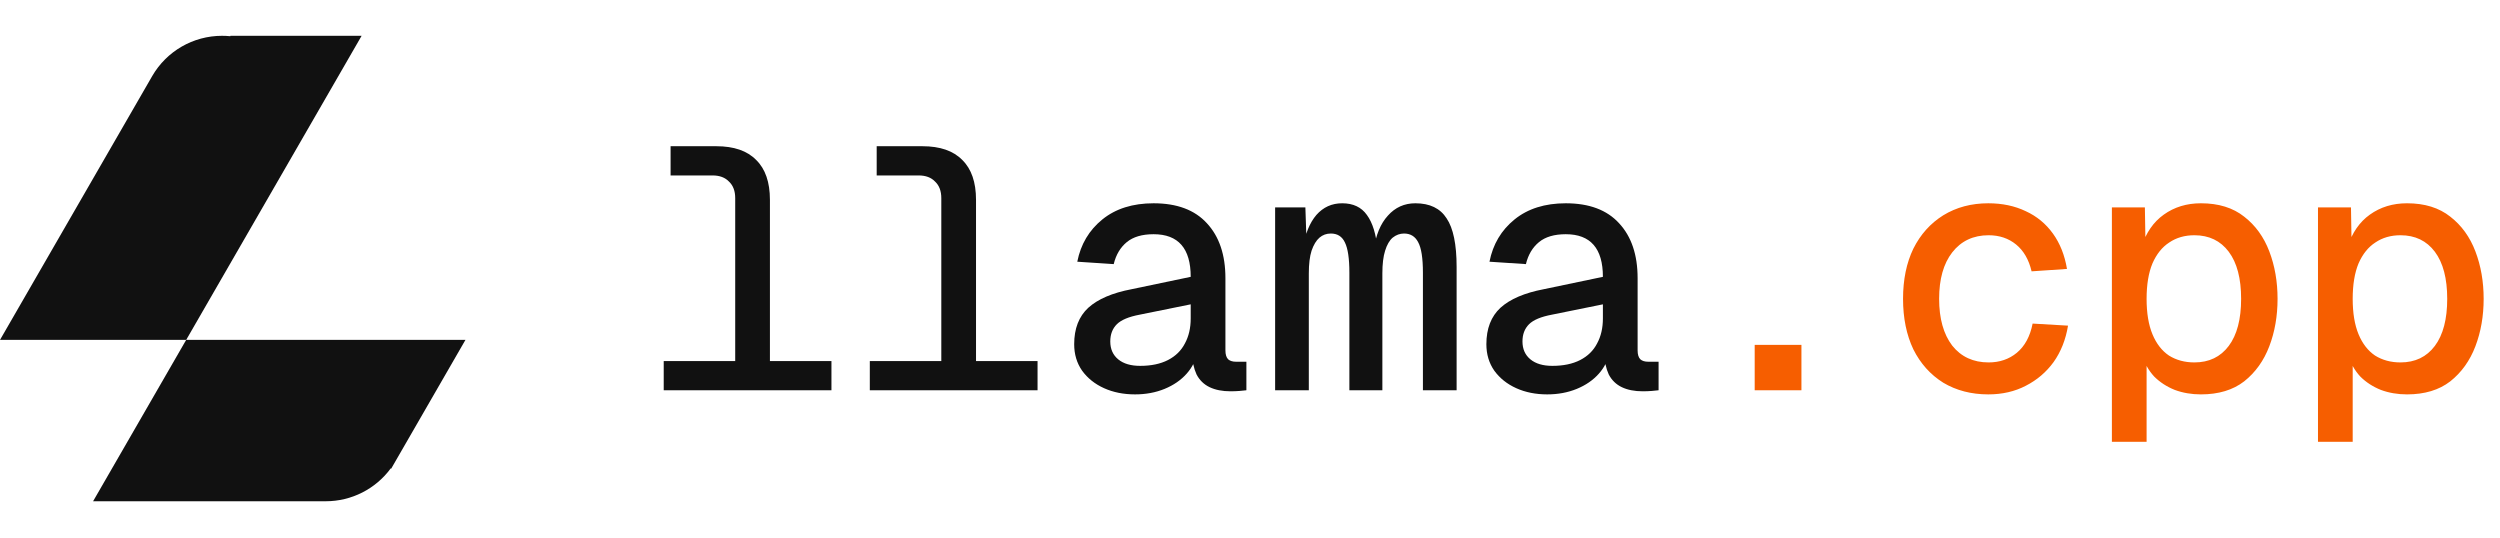
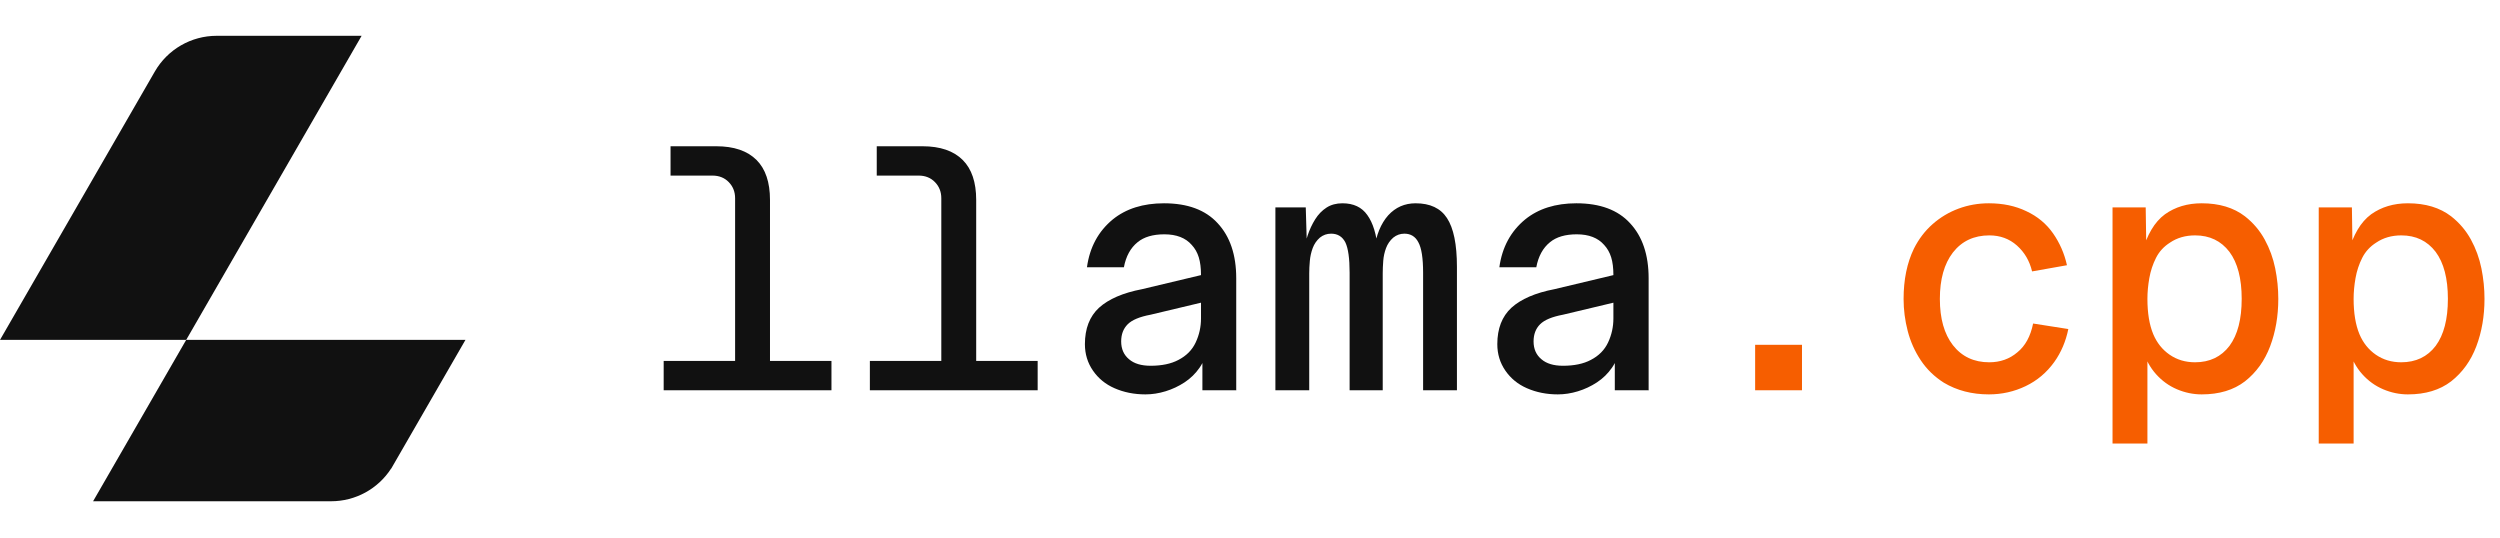
<svg xmlns="http://www.w3.org/2000/svg" width="2793" height="600" viewBox="0 0 2793 600" fill="none">
-   <path d="M520 379.733L437.016 523.6L436.53 523.295C419.667 546.213 392.788 560 363.942 560H104L188.773 413.061L208 379.733H520ZM208 379.733H0L98 209.866L170 85.066C186.088 57.181 215.835 40 248.029 40C251.186 40 254.289 40.157 257.333 40.46L257.4 40H404L208 379.733Z" fill="#111111" />
-   <path d="M821.376 436V221.344C821.376 213.408 819.072 207.264 814.464 202.912C810.112 198.304 803.968 196 796.032 196H749.184V163.36H800.256C819.968 163.36 834.816 168.48 844.8 178.72C855.04 188.704 860.16 203.552 860.16 223.264V436H821.376ZM741.504 436V403.36H928.896V436H741.504ZM1051.63 436V221.344C1051.63 213.408 1049.32 207.264 1044.71 202.912C1040.36 198.304 1034.22 196 1026.28 196H979.434V163.36H1030.51C1050.22 163.36 1065.07 168.48 1075.05 178.72C1085.29 188.704 1090.41 203.552 1090.41 223.264V436H1051.63ZM971.754 436V403.36H1159.15V436H971.754ZM1268.05 440.608C1255.25 440.608 1243.73 438.304 1233.49 433.696C1223.25 429.088 1215.06 422.56 1208.92 414.112C1203.03 405.664 1200.08 395.808 1200.08 384.544C1200.08 367.136 1205.33 353.568 1215.83 343.84C1226.58 334.112 1242.71 327.2 1264.21 323.104L1330.26 309.28C1330.26 293.408 1326.8 281.504 1319.89 273.568C1312.98 265.632 1302.61 261.664 1288.79 261.664C1275.99 261.664 1266 264.608 1258.84 270.496C1251.67 276.384 1246.8 284.576 1244.24 295.072L1203.54 292.384C1207.38 272.928 1216.72 257.184 1231.57 245.152C1246.42 233.12 1265.49 227.104 1288.79 227.104C1314.9 227.104 1334.74 234.528 1348.31 249.376C1362.13 264.224 1369.04 284.704 1369.04 310.816V391.456C1369.04 396.064 1370.07 399.392 1372.12 401.44C1374.16 403.232 1377.11 404.128 1380.95 404.128H1392.47V436C1390.93 436.256 1388.37 436.512 1384.79 436.768C1381.46 437.024 1378.13 437.152 1374.8 437.152C1365.59 437.152 1357.78 435.616 1351.38 432.544C1344.98 429.472 1340.12 424.736 1336.79 418.336C1333.72 411.68 1331.92 403.36 1331.41 393.376H1337.56C1336.02 402.336 1332.05 410.4 1325.65 417.568C1319.25 424.736 1311.06 430.368 1301.08 434.464C1291.09 438.56 1280.08 440.608 1268.05 440.608ZM1273.81 408.736C1286.1 408.736 1296.47 406.56 1304.92 402.208C1313.36 397.856 1319.64 391.712 1323.73 383.776C1328.08 375.84 1330.26 366.496 1330.26 355.744V340L1273.43 351.52C1261.14 353.824 1252.56 357.408 1247.7 362.272C1242.84 367.136 1240.4 373.536 1240.4 381.472C1240.4 389.92 1243.35 396.576 1249.24 401.44C1255.12 406.304 1263.32 408.736 1273.81 408.736ZM1424.57 436V231.712H1458.37L1459.9 277.792L1455.68 276.64C1458.24 261.024 1463.23 248.864 1470.65 240.16C1478.33 231.456 1487.93 227.104 1499.45 227.104C1511.74 227.104 1520.96 231.456 1527.1 240.16C1533.5 248.864 1537.47 261.792 1539.01 278.944H1534.78C1537.09 262.56 1542.33 249.888 1550.53 240.928C1558.72 231.712 1568.96 227.104 1581.25 227.104C1597.37 227.104 1609.02 232.736 1616.19 244C1623.61 255.008 1627.33 273.056 1627.33 298.144V436H1589.69V304.672C1589.69 288.288 1587.9 276.896 1584.32 270.496C1580.99 264.096 1575.74 260.896 1568.57 260.896C1563.97 260.896 1559.74 262.432 1555.9 265.504C1552.32 268.576 1549.5 273.44 1547.45 280.096C1545.41 286.496 1544.38 294.944 1544.38 305.44V436H1507.52V304.672C1507.52 288.8 1505.85 277.536 1502.53 270.88C1499.45 264.224 1494.21 260.896 1486.78 260.896C1481.92 260.896 1477.69 262.432 1474.11 265.504C1470.53 268.576 1467.58 273.44 1465.28 280.096C1463.23 286.496 1462.21 294.944 1462.21 305.44V436H1424.57ZM1728.55 440.608C1715.75 440.608 1704.23 438.304 1693.99 433.696C1683.75 429.088 1675.56 422.56 1669.42 414.112C1663.53 405.664 1660.58 395.808 1660.58 384.544C1660.58 367.136 1665.83 353.568 1676.33 343.84C1687.08 334.112 1703.21 327.2 1724.71 323.104L1790.76 309.28C1790.76 293.408 1787.3 281.504 1780.39 273.568C1773.48 265.632 1763.11 261.664 1749.29 261.664C1736.49 261.664 1726.5 264.608 1719.34 270.496C1712.17 276.384 1707.3 284.576 1704.74 295.072L1664.04 292.384C1667.88 272.928 1677.22 257.184 1692.07 245.152C1706.92 233.12 1725.99 227.104 1749.29 227.104C1775.4 227.104 1795.24 234.528 1808.81 249.376C1822.63 264.224 1829.54 284.704 1829.54 310.816V391.456C1829.54 396.064 1830.57 399.392 1832.62 401.44C1834.66 403.232 1837.61 404.128 1841.45 404.128H1852.97V436C1851.43 436.256 1848.87 436.512 1845.29 436.768C1841.96 437.024 1838.63 437.152 1835.3 437.152C1826.09 437.152 1818.28 435.616 1811.88 432.544C1805.48 429.472 1800.62 424.736 1797.29 418.336C1794.22 411.68 1792.42 403.36 1791.91 393.376H1798.06C1796.52 402.336 1792.55 410.4 1786.15 417.568C1779.75 424.736 1771.56 430.368 1761.58 434.464C1751.59 438.56 1740.58 440.608 1728.55 440.608ZM1734.31 408.736C1746.6 408.736 1756.97 406.56 1765.42 402.208C1773.86 397.856 1780.14 391.712 1784.23 383.776C1788.58 375.84 1790.76 366.496 1790.76 355.744V340L1733.93 351.52C1721.64 353.824 1713.06 357.408 1708.2 362.272C1703.34 367.136 1700.9 373.536 1700.9 381.472C1700.9 389.92 1703.85 396.576 1709.74 401.44C1715.62 406.304 1723.82 408.736 1734.31 408.736Z" fill="#111111" />
-   <path d="M1960.34 436V385.312H2012.56V436H1960.34ZM2221.31 440.608C2202.36 440.608 2185.6 436.256 2171 427.552C2156.67 418.592 2145.53 406.176 2137.6 390.304C2129.92 374.176 2126.08 355.36 2126.08 333.856C2126.08 312.352 2129.92 293.664 2137.6 277.792C2145.53 261.92 2156.67 249.504 2171 240.544C2185.6 231.584 2202.36 227.104 2221.31 227.104C2236.92 227.104 2250.88 230.048 2263.16 235.936C2275.45 241.568 2285.56 249.888 2293.5 260.896C2301.44 271.904 2306.68 285.088 2309.24 300.448L2269.69 303.136C2266.62 290.08 2260.86 280.096 2252.41 273.184C2243.96 266.272 2233.72 262.816 2221.69 262.816C2204.54 262.816 2190.97 269.216 2180.99 282.016C2171.26 294.56 2166.4 311.84 2166.4 333.856C2166.4 355.872 2171.26 373.28 2180.99 386.08C2190.97 398.624 2204.54 404.896 2221.69 404.896C2233.98 404.896 2244.48 401.312 2253.18 394.144C2262.14 386.72 2268.03 375.84 2270.84 361.504L2310.4 363.808C2307.84 379.424 2302.46 392.992 2294.27 404.512C2286.08 415.776 2275.71 424.608 2263.16 431.008C2250.88 437.408 2236.92 440.608 2221.31 440.608ZM2359.4 493.6V231.712H2396.26L2397.03 278.176L2392.42 275.872C2397.54 260 2405.86 247.968 2417.38 239.776C2429.16 231.328 2442.98 227.104 2458.85 227.104C2478.57 227.104 2494.69 232.096 2507.24 242.08C2519.78 251.808 2529.13 264.736 2535.27 280.864C2541.41 296.992 2544.49 314.656 2544.49 333.856C2544.49 353.056 2541.41 370.72 2535.27 386.848C2529.13 402.976 2519.78 416.032 2507.24 426.016C2494.69 435.744 2478.57 440.608 2458.85 440.608C2448.36 440.608 2438.63 438.944 2429.67 435.616C2420.71 432.032 2413.03 427.04 2406.63 420.64C2400.49 413.984 2396.01 406.048 2393.19 396.832L2398.18 391.456V493.6H2359.4ZM2451.56 404.896C2467.94 404.896 2480.74 398.752 2489.96 386.464C2499.17 374.176 2503.78 356.64 2503.78 333.856C2503.78 311.072 2499.17 293.536 2489.96 281.248C2480.74 268.96 2467.94 262.816 2451.56 262.816C2440.81 262.816 2431.46 265.504 2423.53 270.88C2415.59 276 2409.32 283.808 2404.71 294.304C2400.36 304.8 2398.18 317.984 2398.18 333.856C2398.18 349.728 2400.36 362.912 2404.71 373.408C2409.06 383.904 2415.21 391.84 2423.14 397.216C2431.33 402.336 2440.81 404.896 2451.56 404.896ZM2589.65 493.6V231.712H2626.51L2627.28 278.176L2622.67 275.872C2627.79 260 2636.11 247.968 2647.63 239.776C2659.41 231.328 2673.23 227.104 2689.1 227.104C2708.82 227.104 2724.94 232.096 2737.49 242.08C2750.03 251.808 2759.38 264.736 2765.52 280.864C2771.66 296.992 2774.74 314.656 2774.74 333.856C2774.74 353.056 2771.66 370.72 2765.52 386.848C2759.38 402.976 2750.03 416.032 2737.49 426.016C2724.94 435.744 2708.82 440.608 2689.1 440.608C2678.61 440.608 2668.88 438.944 2659.92 435.616C2650.96 432.032 2643.28 427.04 2636.88 420.64C2630.74 413.984 2626.26 406.048 2623.44 396.832L2628.43 391.456V493.6H2589.65ZM2681.81 404.896C2698.19 404.896 2710.99 398.752 2720.21 386.464C2729.42 374.176 2734.03 356.64 2734.03 333.856C2734.03 311.072 2729.42 293.536 2720.21 281.248C2710.99 268.96 2698.19 262.816 2681.81 262.816C2671.06 262.816 2661.71 265.504 2653.78 270.88C2645.84 276 2639.57 283.808 2634.96 294.304C2630.61 304.8 2628.43 317.984 2628.43 333.856C2628.43 349.728 2630.61 362.912 2634.96 373.408C2639.31 383.904 2645.46 391.84 2653.39 397.216C2661.58 402.336 2671.06 404.896 2681.81 404.896Z" fill="#F65E00" />
+   <g transform="translate(0 0)">
+     <path transform="translate(0 40) scale(0.866667)" d="M600 392L504.249 558L504.137 557.929C487.252 584.069 458.193 600 426.864 600H120L240 392H600Z" fill="#111111" />
+     <path transform="translate(0 40) scale(0.866667)" d="M240 392H0L199.602 46.025C216.032 17.546 246.411 3.25756e-05 279.29 0H466.154L240 392Z" fill="#111111" />
+     <path d="M821.262 423.692V221.483Q821.262 210.735 814.164 203.451Q807.067 196.167 795.947 196.167H749.135V163.4H800.243Q829.862 163.4 845.231 178.769Q860.237 193.786 860.237 223.394V423.692ZM741.456 436V403.233H928.908V436ZM1051.628 423.692V221.483Q1051.628 210.735 1044.53 203.451Q1037.433 196.167 1026.313 196.167H979.501V163.4H1030.61Q1060.228 163.4 1075.597 178.769Q1090.603 193.786 1090.603 223.394V423.692ZM971.822 436V403.233H1159.275V436ZM1279.646 440.607Q1260.833 440.607 1245.092 433.696Q1230.107 427.158 1221.084 414.099Q1212.061 401.039 1212.061 384.519Q1212.061 358.41 1227.814 343.821Q1243.94 329.231 1275.785 323.088L1341.758 307.357Q1341.758 295.488 1339.267 287.447Q1336.777 279.406 1331.435 273.658Q1321.09 261.777 1300.796 261.777Q1281.643 261.777 1270.925 270.586Q1259.056 280.185 1255.622 298.559H1214.354Q1218.95 265.134 1243.172 245.158Q1265.451 227.113 1300.401 227.113Q1340.013 227.113 1360.373 249.381Q1381.117 271.65 1381.117 310.834V435.452Q1381.117 435.605 1381.167 435.726Q1381.216 435.846 1381.293 435.846V436H1343.326V387.59H1349.085Q1347.177 400.644 1340.277 410.632Q1333.377 420.62 1323.405 427.158Q1313.433 433.696 1302.107 437.152Q1290.781 440.607 1279.646 440.607ZM1285.482 408.63Q1304.23 408.63 1316.483 402.125Q1329.888 395.236 1335.823 382.593Q1341.758 369.951 1341.758 355.767V338.16L1285.482 351.576Q1267.108 355.021 1259.835 362.294Q1252.573 369.567 1252.573 381.458Q1252.573 394.084 1261.371 401.357Q1269.796 408.63 1285.482 408.63ZM1424.876 436V231.72H1458.795L1460.33 283.563L1456.48 282.412Q1457.643 272.813 1460.906 263.022Q1464.17 253.232 1469.347 244.977Q1474.525 236.722 1482.012 231.917Q1489.499 227.113 1499.758 227.113Q1518.306 227.113 1527.509 240.167Q1537.097 253.337 1539.412 278.956H1535.166Q1538.633 254.362 1550.919 240.551Q1563.216 227.113 1581.486 227.113Q1605.812 227.113 1616.562 243.622Q1627.686 260.505 1627.686 298.087V436H1589.895V304.68Q1589.895 280.174 1584.553 270.608Q1579.578 261.053 1568.959 261.053Q1561.988 261.053 1556.512 265.505Q1551.048 270.302 1548.488 277.157Q1545.928 284.013 1545.352 291.493Q1544.776 298.974 1544.776 305.437V436H1507.786V304.68Q1507.786 280.942 1503.128 270.992Q1498.135 261.053 1487.141 261.053Q1480.003 261.053 1474.556 265.489Q1469.12 270.269 1466.573 277.101Q1464.026 283.933 1463.346 291.441Q1462.667 298.949 1462.667 305.437V436ZM1740.379 440.607Q1721.566 440.607 1705.824 433.696Q1690.839 427.158 1681.816 414.099Q1672.794 401.039 1672.794 384.519Q1672.794 358.41 1688.546 343.821Q1704.672 329.231 1736.517 323.088L1802.49 307.357Q1802.49 295.488 1800 287.447Q1797.51 279.406 1792.167 273.658Q1781.823 261.777 1761.529 261.777Q1742.375 261.777 1731.658 270.586Q1719.788 280.185 1716.355 298.559H1675.086Q1679.683 265.134 1703.904 245.158Q1726.184 227.113 1761.134 227.113Q1800.746 227.113 1821.106 249.381Q1841.85 271.65 1841.85 310.834V435.452Q1841.85 435.605 1841.899 435.726Q1841.948 435.846 1842.025 435.846V436H1804.059V387.59H1809.818Q1807.909 400.644 1801.009 410.632Q1794.109 420.62 1784.137 427.158Q1774.166 433.696 1762.84 437.152Q1751.513 440.607 1740.379 440.607ZM1746.215 408.63Q1764.962 408.63 1777.215 402.125Q1790.621 395.236 1796.555 382.593Q1802.49 369.951 1802.49 355.767V338.16L1746.215 351.576Q1727.84 355.021 1720.567 362.294Q1713.305 369.567 1713.305 381.458Q1713.305 394.084 1722.103 401.357Q1730.528 408.63 1746.215 408.63Z" fill="#111111" />
+     <path d="M1960.839 436V385.21H2013.187V436ZM2221.976 440.607Q2193.542 440.607 2171.657 427.542Q2155.905 417.56 2145.901 402.538Q2135.897 387.515 2131.295 369.797Q2126.692 352.079 2126.692 333.964Q2126.692 301.609 2138.221 277.804Q2146.295 261.679 2159.168 250.347Q2172.041 239.015 2188.106 233.064Q2204.17 227.113 2221.976 227.113Q2245.5 227.113 2263.848 235.954Q2282.383 244.583 2293.63 260.65Q2304.877 276.717 2309.208 296.31L2270.243 303.221Q2266.031 285.593 2253.302 274.283Q2240.573 262.973 2222.514 262.973Q2196.69 262.973 2181.76 282.126Q2167.214 301.064 2167.214 333.939Q2167.214 366.813 2181.76 385.594Q2196.701 404.747 2222.36 404.747Q2240.745 404.747 2253.766 393.635Q2267.073 382.906 2271.384 361.438L2310.722 367.603Q2306.509 388.358 2294.991 404.484Q2282.283 422.159 2263.039 431.383Q2243.795 440.607 2221.976 440.607ZM2360.119 495.511V231.72H2397.175L2397.954 283.947L2393.335 281.644Q2397.175 267.438 2403.51 256.687Q2409.845 245.937 2418.665 239.41Q2435.931 227.113 2459.758 227.113Q2489.128 227.113 2508.091 241.692Q2521.913 252.552 2530.162 267.674Q2538.411 282.796 2541.861 299.819Q2545.311 316.842 2545.311 333.86Q2545.311 362.678 2536.199 386.866Q2527.076 411.055 2508.091 426.017Q2489.128 440.607 2459.758 440.607Q2445.53 440.607 2432.124 434.903Q2418.719 429.199 2408.715 418.004Q2398.711 406.809 2394.092 391.057L2399.094 385.681V495.511ZM2452.272 404.747Q2476.849 404.747 2490.808 386.373Q2504.416 367.987 2504.416 333.86Q2504.416 299.733 2490.718 281.347Q2476.668 262.973 2452.408 262.973Q2436.249 262.973 2424.38 271.014Q2414.035 277.53 2408.692 288.103Q2403.349 298.675 2401.222 310.711Q2399.094 322.748 2399.094 333.86Q2399.094 357.621 2405.6 373.329Q2411.732 387.897 2423.985 396.322Q2436.238 404.747 2452.272 404.747ZM2590.485 495.511V231.72H2627.541L2628.32 283.947L2623.702 281.644Q2627.541 267.438 2633.876 256.687Q2640.211 245.937 2649.031 239.41Q2666.297 227.113 2690.124 227.113Q2719.494 227.113 2738.457 241.692Q2752.279 252.552 2760.528 267.674Q2768.777 282.796 2772.227 299.819Q2775.677 316.842 2775.677 333.86Q2775.677 362.678 2766.565 386.866Q2757.442 411.055 2738.457 426.017Q2719.494 440.607 2690.124 440.607Q2675.896 440.607 2662.49 434.903Q2649.085 429.199 2639.081 418.004Q2629.077 406.809 2624.458 391.057L2629.461 385.681V495.511ZM2682.638 404.747Q2707.215 404.747 2721.174 386.373Q2734.782 367.987 2734.782 333.86Q2734.782 299.733 2721.085 281.347Q2707.034 262.973 2682.774 262.973Q2666.615 262.973 2654.746 271.014Q2644.402 277.53 2639.058 288.103Q2633.715 298.675 2631.588 310.711Q2629.461 322.748 2629.461 333.86Q2629.461 357.621 2635.966 373.329Q2642.098 387.897 2654.351 396.322Q2666.604 404.747 2682.638 404.747Z" fill="#F65E00" />
+   </g>
</svg>
